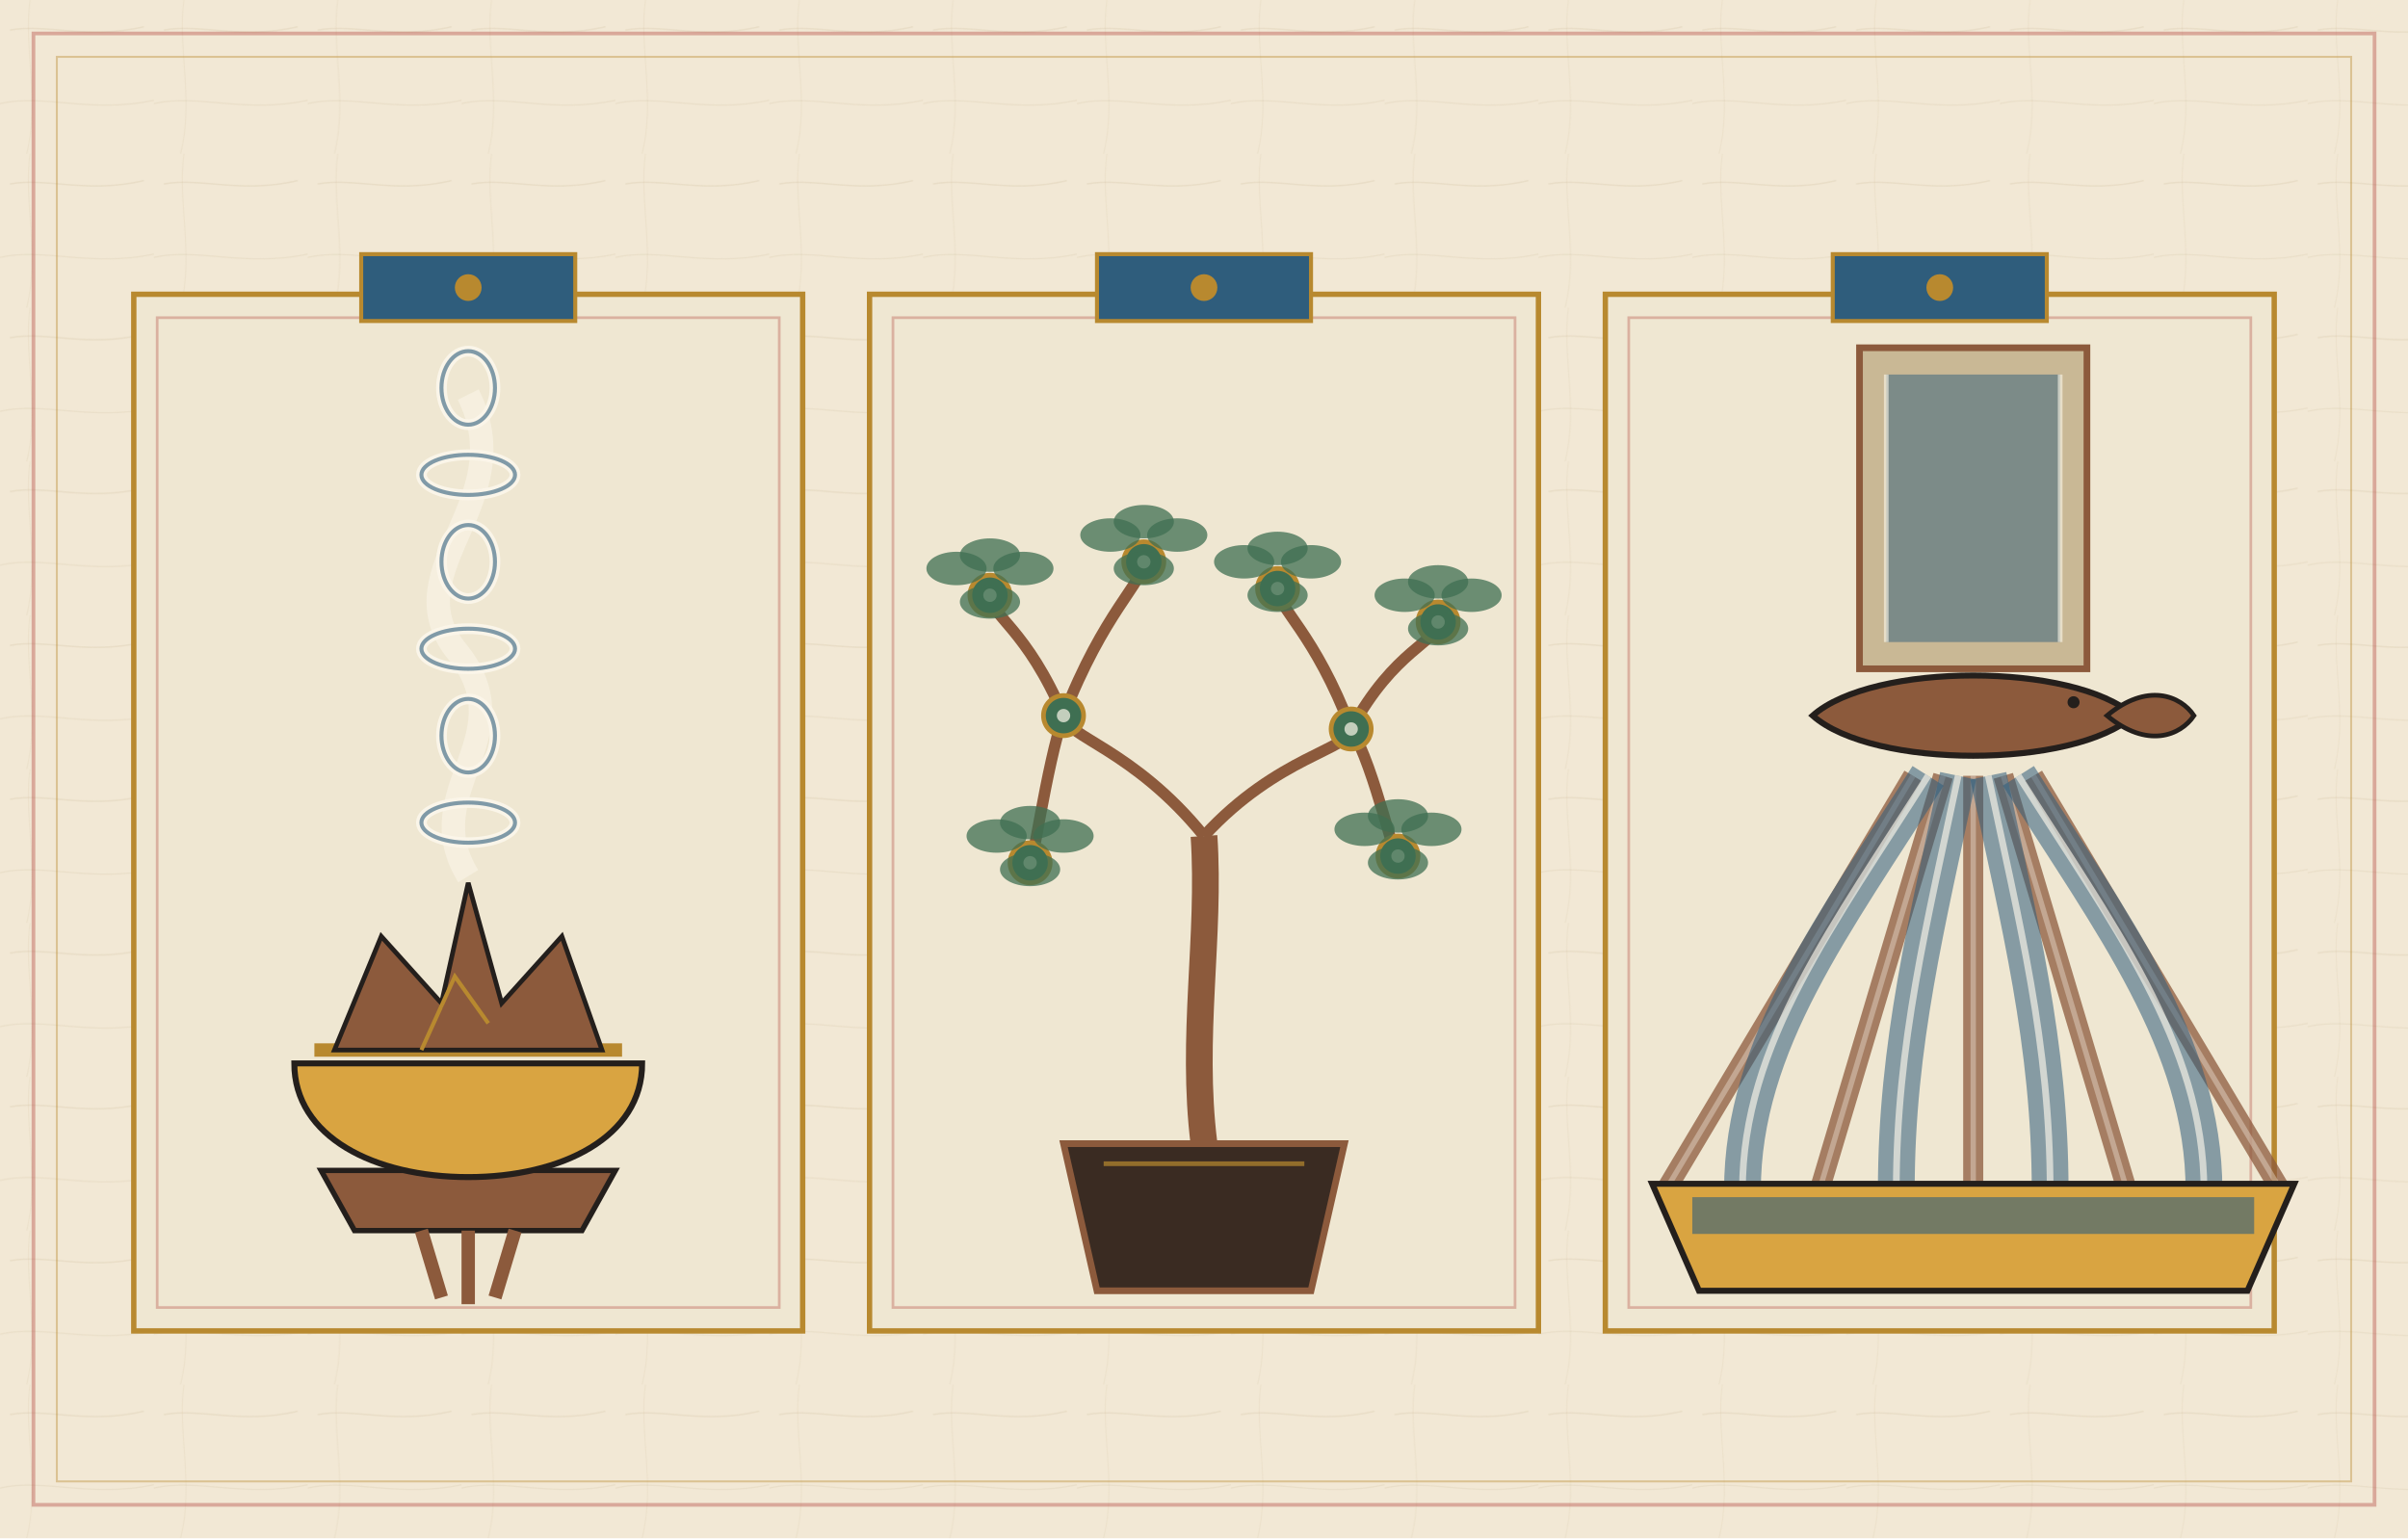
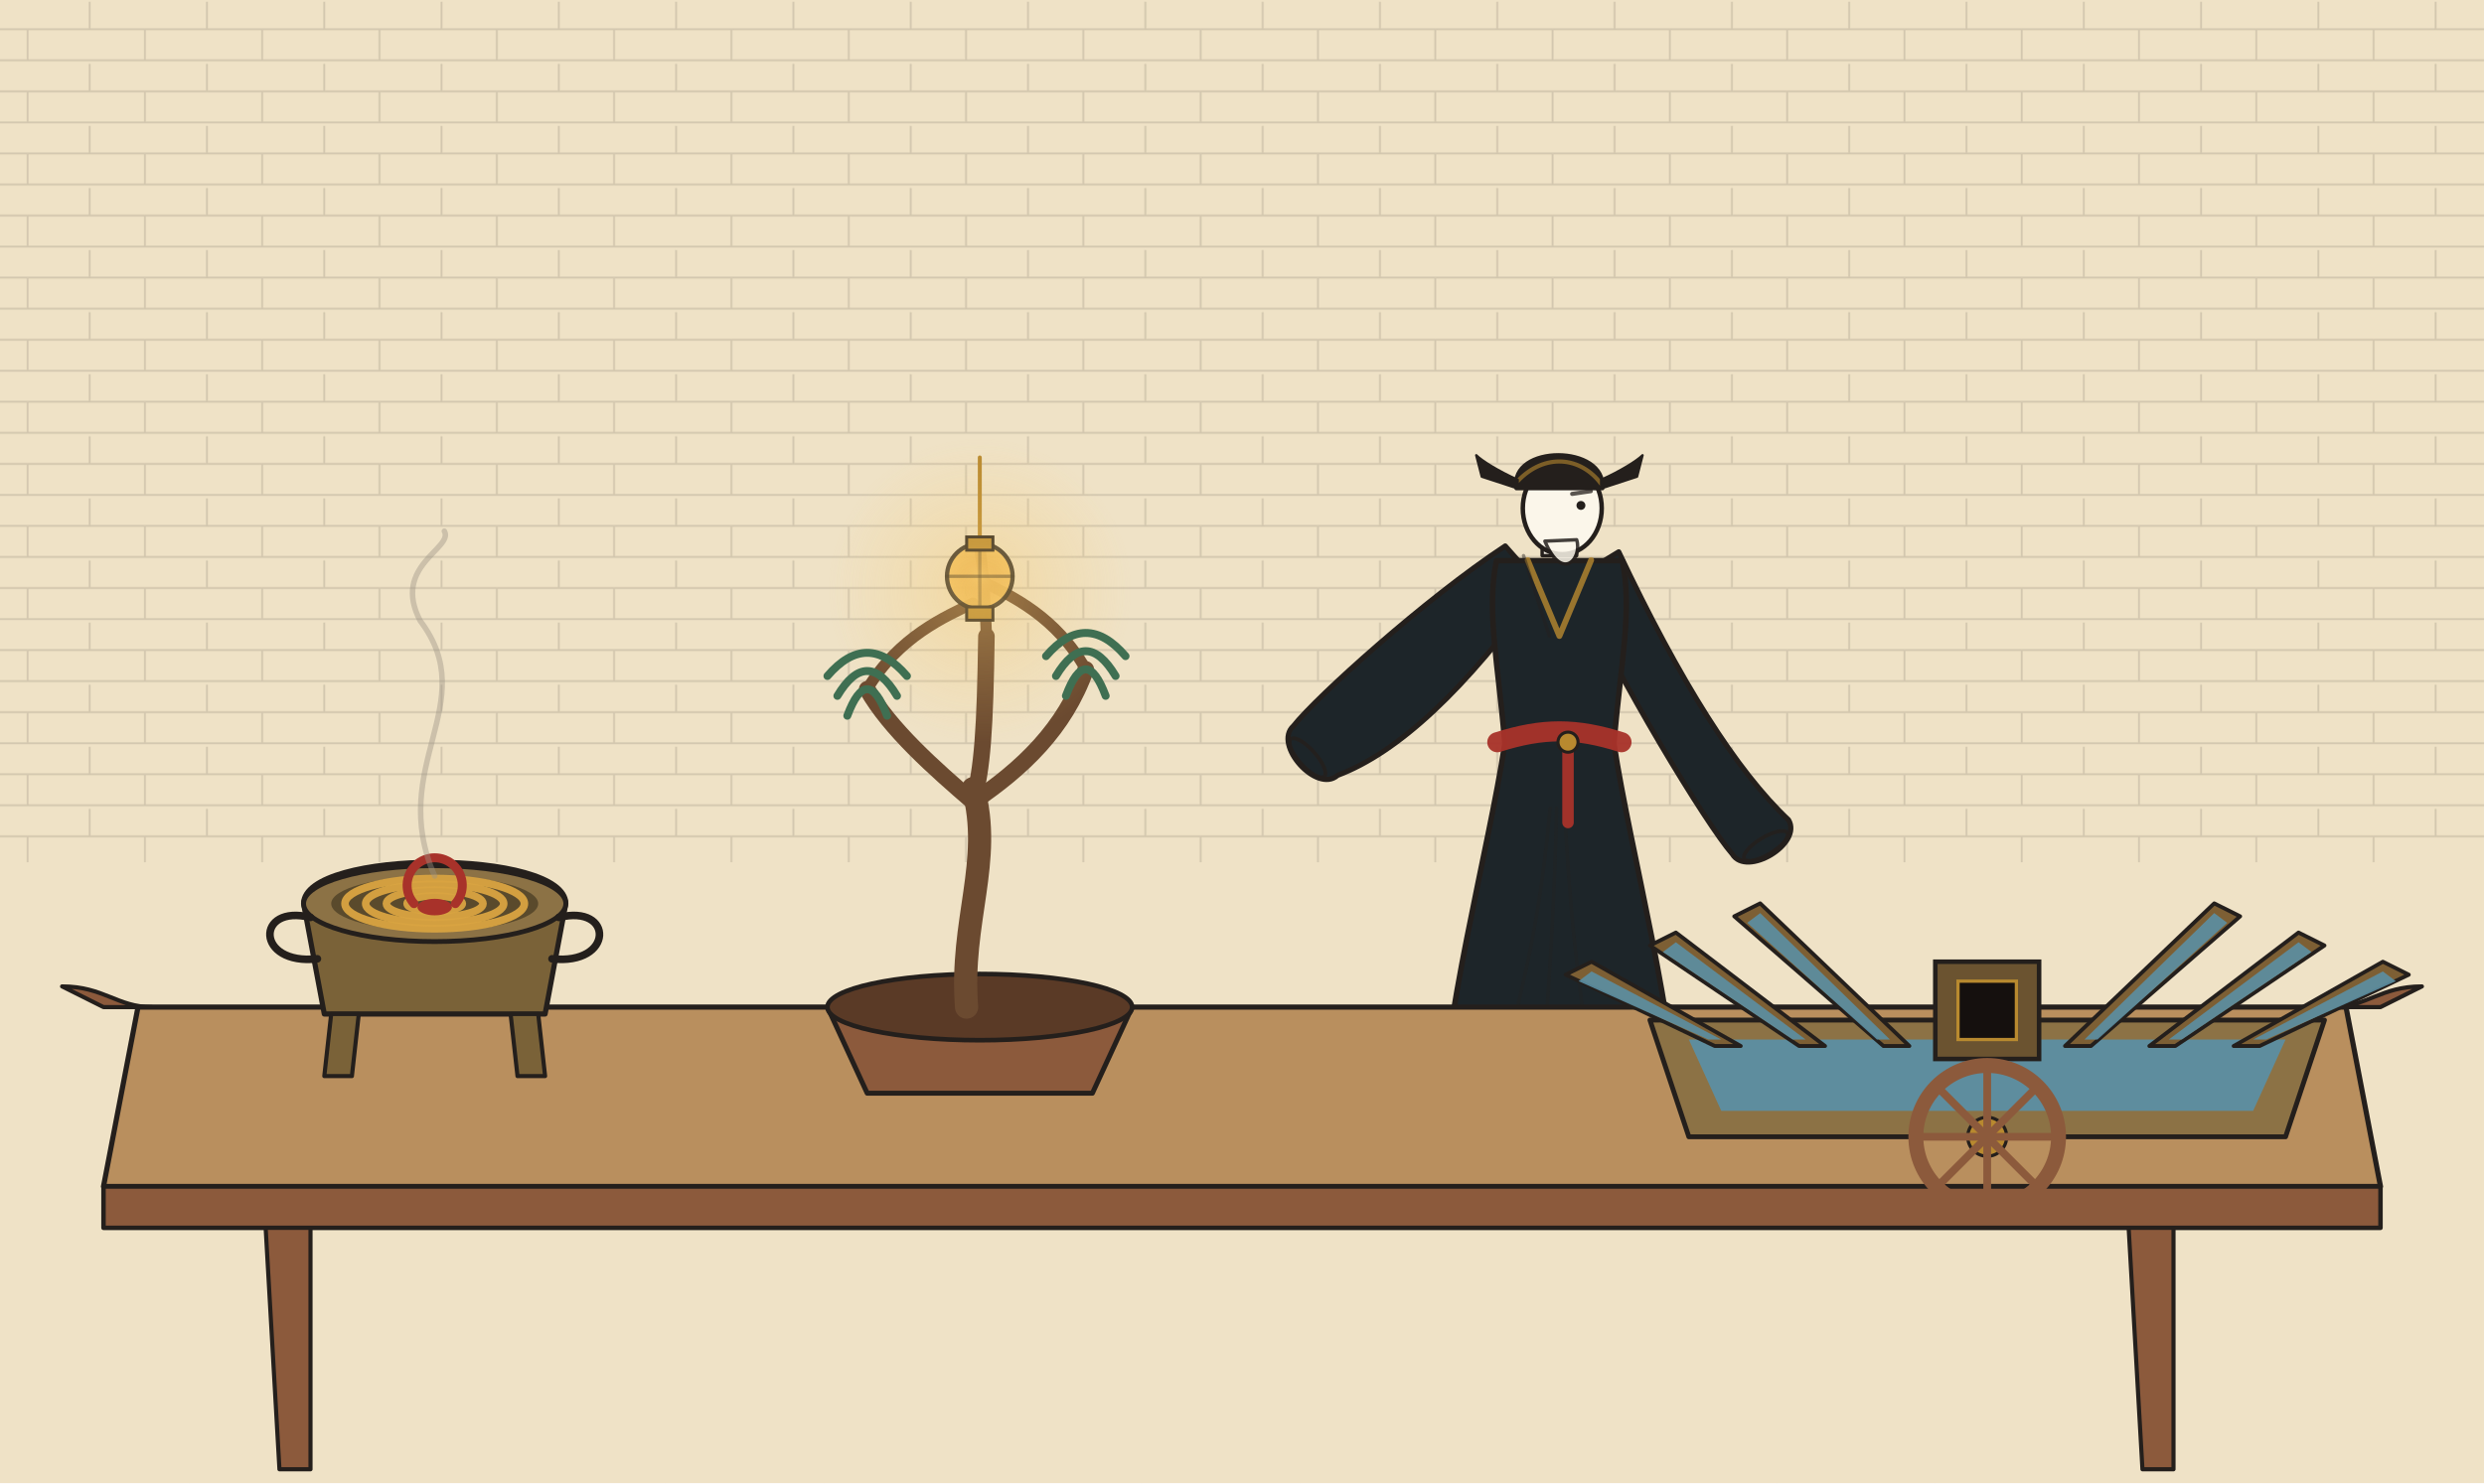
- <svg xmlns="http://www.w3.org/2000/svg" width="720" height="460" viewBox="0 0 720 460">
+ <svg xmlns="http://www.w3.org/2000/svg" width="720" height="430" viewBox="0 0 720 430">
  <defs>
    <pattern id="fiber" width="46" height="46" patternUnits="userSpaceOnUse">
-       <path d="M3 9 C14 7 26 12 43 8" stroke="#c9b895" stroke-width="0.45" fill="none" opacity="0.22" />
-       <path d="M0 31 C13 28 27 34 46 30" stroke="#c9b895" stroke-width="0.4" fill="none" opacity="0.18" />
-       <path d="M9 0 C7 14 12 30 8 46" stroke="#c9b895" stroke-width="0.35" fill="none" opacity="0.14" />
+       <path d="M3 9 C14 7 26 12 43 8" stroke="#c9b895" stroke-width="0.5" fill="none" opacity="0.30" />
+       <path d="M0 31 C13 28 27 34 46 30" stroke="#c9b895" stroke-width="0.42" fill="none" opacity="0.24" />
+       <path d="M9 0 C7 14 12 30 8 46" stroke="#c9b895" stroke-width="0.36" fill="none" opacity="0.20" />
    </pattern>
-     <pattern id="hui" width="26" height="26" patternUnits="userSpaceOnUse">
-       <path d="M3 23 L3 3 L23 3 M7 23 L7 7 L23 7" stroke="#b8892f" stroke-width="1.2" fill="none" opacity="0.55" />
+     <pattern id="wave" width="34" height="13" patternUnits="userSpaceOnUse">
+       <path d="M0 9 Q8.5 2 17 9 T34 9" stroke="#7d9fb0" stroke-width="1.0" fill="none" opacity="0.75" />
    </pattern>
-     <pattern id="waves" width="40" height="16" patternUnits="userSpaceOnUse">
-       <path d="M0 12 Q10 2 20 12 T40 12" stroke="#2f5d7c" stroke-width="1.1" fill="none" opacity="0.45" />
+     <pattern id="tile" width="17" height="10" patternUnits="userSpaceOnUse">
+       <path d="M0 9.5 Q8.5 5 17 9.5" stroke="#241f1c" stroke-width="0.7" fill="none" opacity="0.5" />
    </pattern>
-     <pattern id="tile" width="18" height="12" patternUnits="userSpaceOnUse">
-       <path d="M0 11 Q9 6 18 11" stroke="#1d2529" stroke-width="0.8" fill="none" opacity="0.55" />
+     <pattern id="brick" width="34" height="18" patternUnits="userSpaceOnUse">
+       <path d="M0 17.5 L34 17.5 M0 8.5 L34 8.5 M8 8.5 L8 17.5 M26 0.5 L26 8.5" stroke="#241f1c" stroke-width="0.55" fill="none" opacity="0.30" />
    </pattern>
+     <radialGradient id="glow" cx="50%" cy="50%" r="50%">
+       <stop offset="0%" stop-color="#f6c96b" stop-opacity="0.62" />
+       <stop offset="55%" stop-color="#e0a044" stop-opacity="0.22" />
+       <stop offset="100%" stop-color="#e0a044" stop-opacity="0" />
+     </radialGradient>
+     <linearGradient id="blade" x1="0" y1="0" x2="1" y2="0">
+       <stop offset="0%" stop-color="#8a2f22" />
+       <stop offset="38%" stop-color="#c0562c" />
+       <stop offset="68%" stop-color="#e8a63f" />
+       <stop offset="100%" stop-color="#f4d489" />
+     </linearGradient>
+     <linearGradient id="inkwash" x1="0" y1="0" x2="0" y2="1">
+       <stop offset="0%" stop-color="#1d2529" stop-opacity="0.34" />
+       <stop offset="100%" stop-color="#1d2529" stop-opacity="0" />
+     </linearGradient>
  </defs>
-   <rect width="720" height="460" fill="#f2e8d5" />
-   <rect width="720" height="460" fill="url(#fiber)" />
-   <rect x="10" y="10" width="700" height="440" fill="none" stroke="#a8322a" stroke-width="1.1" opacity="0.35" />
-   <rect x="17" y="17" width="686" height="426" fill="none" stroke="#b8892f" stroke-width="0.6" opacity="0.4" />
-   <rect x="40" y="88" width="200" height="310" fill="#efe7d2" stroke="#b8892f" stroke-width="1.6" />
-   <rect x="47" y="95" width="186" height="296" fill="none" stroke="#a8322a" stroke-width="0.8" opacity="0.3" />
-   <rect x="108" y="76" width="64" height="20" fill="#2f5d7c" stroke="#b8892f" stroke-width="1.2" />
-   <circle cx="140" cy="86" r="4" fill="#b8892f" />
-   <rect x="260" y="88" width="200" height="310" fill="#efe7d2" stroke="#b8892f" stroke-width="1.6" />
-   <rect x="267" y="95" width="186" height="296" fill="none" stroke="#a8322a" stroke-width="0.8" opacity="0.3" />
-   <rect x="328" y="76" width="64" height="20" fill="#2f5d7c" stroke="#b8892f" stroke-width="1.2" />
-   <circle cx="360" cy="86" r="4" fill="#b8892f" />
-   <rect x="480" y="88" width="200" height="310" fill="#efe7d2" stroke="#b8892f" stroke-width="1.6" />
-   <rect x="487" y="95" width="186" height="296" fill="none" stroke="#a8322a" stroke-width="0.8" opacity="0.3" />
-   <rect x="548" y="76" width="64" height="20" fill="#2f5d7c" stroke="#b8892f" stroke-width="1.2" />
-   <circle cx="580" cy="86" r="4" fill="#b8892f" />
-   <path d="M96 350 L184 350 L174 368 L106 368 Z" fill="#8c5a3c" stroke="#241f1c" stroke-width="1.6" />
-   <path d="M126 368 L132 388 M140 368 L140 390 M154 368 L148 388" stroke="#8c5a3c" stroke-width="4" />
-   <path d="M88 318 C88 340 112 352 140 352 C168 352 192 340 192 318 Z" fill="#d9a441" stroke="#241f1c" stroke-width="1.8" />
-   <path d="M94 314 L186 314" stroke="#b8892f" stroke-width="4" />
-   <path d="M100 314 L114 280 L132 300 L140 264 L150 300 L168 280 L180 314 Z" fill="#8c5a3c" stroke="#241f1c" stroke-width="1.4" />
-   <path d="M126 314 L136 292 L146 306" stroke="#b8892f" stroke-width="1.2" fill="none" />
-   <path d="M140 262 C124 236 158 220 136 194 C118 170 156 150 140 118" stroke="#fbf6ea" stroke-width="7" fill="none" opacity="0.55" />
-   <ellipse cx="140" cy="246" rx="14" ry="6" fill="none" stroke="#fbf6ea" stroke-width="3.2" opacity="0.95" />
-   <ellipse cx="140" cy="246" rx="14" ry="6" fill="none" stroke="#2f5d7c" stroke-width="1.2" opacity="0.6" />
-   <ellipse cx="140" cy="220" rx="8" ry="11" fill="none" stroke="#fbf6ea" stroke-width="3.2" opacity="0.95" />
-   <ellipse cx="140" cy="220" rx="8" ry="11" fill="none" stroke="#2f5d7c" stroke-width="1.2" opacity="0.6" />
-   <ellipse cx="140" cy="194" rx="14" ry="6" fill="none" stroke="#fbf6ea" stroke-width="3.2" opacity="0.95" />
-   <ellipse cx="140" cy="194" rx="14" ry="6" fill="none" stroke="#2f5d7c" stroke-width="1.2" opacity="0.6" />
-   <ellipse cx="140" cy="168" rx="8" ry="11" fill="none" stroke="#fbf6ea" stroke-width="3.2" opacity="0.95" />
-   <ellipse cx="140" cy="168" rx="8" ry="11" fill="none" stroke="#2f5d7c" stroke-width="1.2" opacity="0.6" />
-   <ellipse cx="140" cy="142" rx="14" ry="6" fill="none" stroke="#fbf6ea" stroke-width="3.2" opacity="0.95" />
-   <ellipse cx="140" cy="142" rx="14" ry="6" fill="none" stroke="#2f5d7c" stroke-width="1.2" opacity="0.6" />
-   <ellipse cx="140" cy="116" rx="8" ry="11" fill="none" stroke="#fbf6ea" stroke-width="3.2" opacity="0.95" />
-   <ellipse cx="140" cy="116" rx="8" ry="11" fill="none" stroke="#2f5d7c" stroke-width="1.2" opacity="0.6" />
-   <path d="M318 342 L402 342 L392 386 L328 386 Z" fill="#3a2b22" stroke="#8c5a3c" stroke-width="2" />
-   <path d="M330 348 L390 348" stroke="#b8892f" stroke-width="1.4" opacity="0.7" />
-   <path d="M360 342 C356 310 362 280 360 250" stroke="#8c5a3c" stroke-width="8" fill="none" />
-   <path d="M360 250 C339.0 224.0 318 220 318 214" stroke="#8c5a3c" stroke-width="3.4" fill="none" />
-   <path d="M360 250 C382.0 226.0 404 224 404 218" stroke="#8c5a3c" stroke-width="3.4" fill="none" />
-   <path d="M318 214 C307.0 188.0 296 184 296 178" stroke="#8c5a3c" stroke-width="3.4" fill="none" />
-   <path d="M318 214 C330.0 183.0 342 174 342 168" stroke="#8c5a3c" stroke-width="3.4" fill="none" />
-   <path d="M404 218 C393.0 189.0 382 182 382 176" stroke="#8c5a3c" stroke-width="3.4" fill="none" />
-   <path d="M404 218 C417.0 194.0 430 192 430 186" stroke="#8c5a3c" stroke-width="3.4" fill="none" />
-   <path d="M318 214 C313.0 228.0 308 264 308 258" stroke="#8c5a3c" stroke-width="3.4" fill="none" />
-   <path d="M404 218 C411.0 229.0 418 262 418 256" stroke="#8c5a3c" stroke-width="3.4" fill="none" />
-   <circle cx="318" cy="214" r="6" fill="#3f6f52" stroke="#b8892f" stroke-width="1.4" />
-   <circle cx="318" cy="214" r="2" fill="#fbf6ea" opacity="0.7" />
-   <circle cx="404" cy="218" r="6" fill="#3f6f52" stroke="#b8892f" stroke-width="1.4" />
-   <circle cx="404" cy="218" r="2" fill="#fbf6ea" opacity="0.7" />
-   <circle cx="296" cy="178" r="6" fill="#3f6f52" stroke="#b8892f" stroke-width="1.4" />
-   <circle cx="296" cy="178" r="2" fill="#fbf6ea" opacity="0.7" />
-   <circle cx="342" cy="168" r="6" fill="#3f6f52" stroke="#b8892f" stroke-width="1.4" />
-   <circle cx="342" cy="168" r="2" fill="#fbf6ea" opacity="0.7" />
-   <circle cx="382" cy="176" r="6" fill="#3f6f52" stroke="#b8892f" stroke-width="1.4" />
-   <circle cx="382" cy="176" r="2" fill="#fbf6ea" opacity="0.7" />
-   <circle cx="430" cy="186" r="6" fill="#3f6f52" stroke="#b8892f" stroke-width="1.4" />
-   <circle cx="430" cy="186" r="2" fill="#fbf6ea" opacity="0.7" />
-   <circle cx="308" cy="258" r="6" fill="#3f6f52" stroke="#b8892f" stroke-width="1.4" />
-   <circle cx="308" cy="258" r="2" fill="#fbf6ea" opacity="0.7" />
-   <circle cx="418" cy="256" r="6" fill="#3f6f52" stroke="#b8892f" stroke-width="1.4" />
-   <circle cx="418" cy="256" r="2" fill="#fbf6ea" opacity="0.7" />
-   <ellipse cx="286" cy="170" rx="9" ry="5" fill="#3f6f52" opacity="0.75" />
-   <ellipse cx="296" cy="166" rx="9" ry="5" fill="#3f6f52" opacity="0.75" />
-   <ellipse cx="306" cy="170" rx="9" ry="5" fill="#3f6f52" opacity="0.75" />
-   <ellipse cx="296" cy="180" rx="9" ry="5" fill="#3f6f52" opacity="0.75" />
-   <ellipse cx="332" cy="160" rx="9" ry="5" fill="#3f6f52" opacity="0.75" />
-   <ellipse cx="342" cy="156" rx="9" ry="5" fill="#3f6f52" opacity="0.75" />
-   <ellipse cx="352" cy="160" rx="9" ry="5" fill="#3f6f52" opacity="0.75" />
-   <ellipse cx="342" cy="170" rx="9" ry="5" fill="#3f6f52" opacity="0.75" />
-   <ellipse cx="372" cy="168" rx="9" ry="5" fill="#3f6f52" opacity="0.75" />
-   <ellipse cx="382" cy="164" rx="9" ry="5" fill="#3f6f52" opacity="0.75" />
-   <ellipse cx="392" cy="168" rx="9" ry="5" fill="#3f6f52" opacity="0.75" />
-   <ellipse cx="382" cy="178" rx="9" ry="5" fill="#3f6f52" opacity="0.75" />
-   <ellipse cx="420" cy="178" rx="9" ry="5" fill="#3f6f52" opacity="0.75" />
-   <ellipse cx="430" cy="174" rx="9" ry="5" fill="#3f6f52" opacity="0.75" />
-   <ellipse cx="440" cy="178" rx="9" ry="5" fill="#3f6f52" opacity="0.75" />
-   <ellipse cx="430" cy="188" rx="9" ry="5" fill="#3f6f52" opacity="0.75" />
-   <ellipse cx="298" cy="250" rx="9" ry="5" fill="#3f6f52" opacity="0.75" />
-   <ellipse cx="308" cy="246" rx="9" ry="5" fill="#3f6f52" opacity="0.75" />
-   <ellipse cx="318" cy="250" rx="9" ry="5" fill="#3f6f52" opacity="0.75" />
-   <ellipse cx="308" cy="260" rx="9" ry="5" fill="#3f6f52" opacity="0.75" />
-   <ellipse cx="408" cy="248" rx="9" ry="5" fill="#3f6f52" opacity="0.75" />
-   <ellipse cx="418" cy="244" rx="9" ry="5" fill="#3f6f52" opacity="0.75" />
-   <ellipse cx="428" cy="248" rx="9" ry="5" fill="#3f6f52" opacity="0.75" />
-   <ellipse cx="418" cy="258" rx="9" ry="5" fill="#3f6f52" opacity="0.75" />
-   <rect x="556" y="104" width="68" height="96" fill="#c9b895" stroke="#8c5a3c" stroke-width="2" />
-   <rect x="564" y="112" width="52" height="80" fill="#2f5d7c" opacity="0.5" />
-   <path d="M564 112 L564 192 M616 112 L616 192" stroke="#fbf6ea" stroke-width="1.4" opacity="0.6" />
-   <path d="M542 214 C560 198 620 198 638 214 C620 230 560 230 542 214 Z" fill="#8c5a3c" stroke="#241f1c" stroke-width="1.8" />
-   <path d="M630 214 C642 204 652 208 656 214 C652 220 642 224 630 214 Z" fill="#8c5a3c" stroke="#241f1c" stroke-width="1.4" />
-   <circle cx="620" cy="210" r="1.8" fill="#241f1c" />
-   <path d="M572 232 L498 356" stroke="#8c5a3c" stroke-width="6" opacity="0.75" />
-   <path d="M572 232 L498 356" stroke="#fbf6ea" stroke-width="1.6" opacity="0.35" />
-   <path d="M581 232 L544 356" stroke="#8c5a3c" stroke-width="6" opacity="0.75" />
-   <path d="M581 232 L544 356" stroke="#fbf6ea" stroke-width="1.6" opacity="0.35" />
-   <path d="M590 232 L590 356" stroke="#8c5a3c" stroke-width="6" opacity="0.75" />
-   <path d="M590 232 L590 356" stroke="#fbf6ea" stroke-width="1.6" opacity="0.35" />
-   <path d="M599 232 L636 356" stroke="#8c5a3c" stroke-width="6" opacity="0.75" />
-   <path d="M599 232 L636 356" stroke="#fbf6ea" stroke-width="1.6" opacity="0.35" />
-   <path d="M608 232 L682 356" stroke="#8c5a3c" stroke-width="6" opacity="0.75" />
-   <path d="M608 232 L682 356" stroke="#fbf6ea" stroke-width="1.6" opacity="0.35" />
-   <path d="M576.5 232 C548.75 276 521 312 521 356" stroke="#2f5d7c" stroke-width="11" fill="none" opacity="0.55" />
-   <path d="M576.5 232 C548.75 276 521 312 521 356" stroke="#fbf6ea" stroke-width="2" fill="none" opacity="0.65" />
-   <path d="M585.5 232 C576.25 276 567 312 567 356" stroke="#2f5d7c" stroke-width="11" fill="none" opacity="0.55" />
-   <path d="M585.5 232 C576.25 276 567 312 567 356" stroke="#fbf6ea" stroke-width="2" fill="none" opacity="0.65" />
-   <path d="M594.5 232 C603.75 276 613 312 613 356" stroke="#2f5d7c" stroke-width="11" fill="none" opacity="0.55" />
-   <path d="M594.5 232 C603.75 276 613 312 613 356" stroke="#fbf6ea" stroke-width="2" fill="none" opacity="0.65" />
-   <path d="M603.5 232 C631.25 276 659 312 659 356" stroke="#2f5d7c" stroke-width="11" fill="none" opacity="0.55" />
-   <path d="M603.5 232 C631.25 276 659 312 659 356" stroke="#fbf6ea" stroke-width="2" fill="none" opacity="0.65" />
-   <path d="M494 354 L686 354 L672 386 L508 386 Z" fill="#d9a441" stroke="#241f1c" stroke-width="1.8" />
-   <rect x="506" y="358" width="168" height="11" fill="#2f5d7c" opacity="0.6" />
+   <rect width="720" height="430" fill="#efe2c6" />
+   <rect width="720" height="430" fill="url(#fiber)" opacity="0.55" />
+   <rect width="720" height="430" fill="#efe2c6" />
+   <rect x="0" y="0" width="720" height="250" rx="0" fill="url(#brick)" opacity="0.45" />
+   <g transform="translate(452,330)">
+     <path d="M-15.7 -171.7 C-38.8 -156.5 -70.5 -127.9 -77.1 -119.5 C-83.1 -114.1 -70.3 -99.8 -64.3 -105.2 Q-37.9 -115.1 -5.5 -160.2 Z" fill="#1d2529" stroke="#241f1c" stroke-width="1.5" stroke-linejoin="round" stroke-linecap="round" />
+     <ellipse cx="-73.004" cy="-110.281" rx="7.272" ry="2.488" fill="none" stroke="#241f1c" stroke-width="1.1" opacity="0.85" transform="rotate(-131.7564 -73.00402 -110.281)" />
+     <path d="M4.0 -162.0 C16.8 -133.2 43.0 -90.4 50.1 -82.4 C54.2 -75.5 70.6 -85.4 66.4 -92.3 Q43.9 -113.5 17.2 -170.0 Z" fill="#1d2529" stroke="#241f1c" stroke-width="1.5" stroke-linejoin="round" stroke-linecap="round" />
+     <ellipse cx="59.826" cy="-84.741" rx="7.272" ry="2.488" fill="none" stroke="#241f1c" stroke-width="1.1" opacity="0.85" transform="rotate(148.7917 59.82645 -84.74131)" />
+     <path d="M-34.528 0 C-34.183 -33.28 -20.55 -83.2 -15.808 -114.4 C-17.705 -137.28 -21.216 -152.88 -18.246 -167.44 L18.246 -167.44 C21.216 -152.88 17.705 -137.28 15.808 -114.4 C20.55 -83.2 34.183 -33.28 34.528 0 Z" fill="#1d2529" stroke="#241f1c" stroke-width="1.6" stroke-linejoin="round" stroke-linecap="round" />
+     <path d="M-21.4 -4.2 C-8.8 -45.8 -4.9 -70.7 -2.7 -95.7" fill="none" stroke="#241f1c" stroke-width="1.0" stroke-linejoin="round" stroke-linecap="round" opacity="0.28" />
+     <path d="M-6.2 -4.2 C-2.6 -45.8 -1.4 -70.7 -0.8 -95.7" fill="none" stroke="#241f1c" stroke-width="1.0" stroke-linejoin="round" stroke-linecap="round" opacity="0.28" />
+     <path d="M11.7 -4.2 C4.8 -45.8 2.7 -70.7 1.5 -95.7" fill="none" stroke="#241f1c" stroke-width="1.0" stroke-linejoin="round" stroke-linecap="round" opacity="0.28" />
+     <path d="M-9.2 -167.6 L0 -145.6 L9.2 -167.6" fill="none" stroke="#b8892f" stroke-width="1.7" stroke-linejoin="round" stroke-linecap="round" opacity="0.8" />
+     <path d="M-10.4 -168.9 L-2.9 -145.6" fill="none" stroke="#241f1c" stroke-width="1.0" stroke-linejoin="round" stroke-linecap="round" opacity="0.45" />
+     <path d="M-18.0 -114.8 C-4.7 -119.0 4.7 -119.0 18.0 -114.8" fill="none" stroke="#a8322a" stroke-width="5.824" stroke-linejoin="round" stroke-linecap="round" opacity="0.95" />
+     <path d="M2.496 -115.648 L2.496 -91.52" stroke="#a8322a" stroke-width="3.328" stroke-linecap="round" opacity="0.95" />
+     <circle cx="2.496" cy="-114.816" r="2.912" fill="#b8892f" stroke="#241f1c" stroke-width="0.9" />
+     <path d="M-5.0 -168.9 l0 -6.7 l10.0 0 l0 6.7 Z" fill="#fbf6ea" stroke="#241f1c" stroke-width="1.0" stroke-linejoin="round" stroke-linecap="round" />
+     <ellipse cx="0.832" cy="-182.624" rx="11.44" ry="13.312" fill="#fbf6ea" stroke="#241f1c" stroke-width="1.3" />
+     <path d="M-12.5 -188.4 C-14.6 -201.3 13.7 -201.3 12.5 -188.4 Z" fill="#241f1c" stroke="#241f1c" stroke-width="1.1" stroke-linejoin="round" stroke-linecap="round" />
+     <path d="M-12.1 -190.5 C-4.2 -198.8 6.2 -197.6 12.1 -189.7" fill="none" stroke="#b8892f" stroke-width="1.2" stroke-linejoin="round" stroke-linecap="round" opacity="0.6" />
+     <path d="M-12.1 -190.9 C-17.7 -193.4 -22.5 -196.4 -24.1 -198.0 L-22.5 -191.8 L-12.1 -188.4 Z" fill="#241f1c" stroke="#241f1c" stroke-width="0.7" stroke-linejoin="round" stroke-linecap="round" />
+     <path d="M12.1 -190.9 C17.7 -193.4 22.5 -196.4 24.1 -198.0 L22.5 -191.8 L12.1 -188.4 Z" fill="#241f1c" stroke="#241f1c" stroke-width="0.7" stroke-linejoin="round" stroke-linecap="round" />
+     <path d="M3.7 -186.8 l5.4 -0.8" fill="none" stroke="#241f1c" stroke-width="1.2" stroke-linejoin="round" stroke-linecap="round" opacity="0.75" />
+     <circle cx="6.24" cy="-183.456" r="1.29" fill="#241f1c" />
+     <path d="M-4.2 -173.1 C0.8 -161.0 6.7 -168.1 5.0 -173.5 Z" fill="#fbf6ea" stroke="#241f1c" stroke-width="1.0" stroke-linejoin="round" stroke-linecap="round" opacity="0.85" />
+   </g>
+   <path d="M40 292 L680 292 L690 344 L30 344 Z" fill="#b98f5e" stroke="#241f1c" stroke-width="1.5" stroke-linejoin="round" stroke-linecap="round" />
+   <path d="M30 344 L690 344 L690 356 L30 356 Z" fill="#8c5a3c" stroke="#241f1c" stroke-width="1.3" stroke-linejoin="round" stroke-linecap="round" />
+   <path d="M18 286 C30 286 34 292 44 292 L30 292 Z" fill="#8c5a3c" stroke="#241f1c" stroke-width="1.2" stroke-linejoin="round" stroke-linecap="round" />
+   <path d="M702 286 C690 286 686 292 676 292 L690 292 Z" fill="#8c5a3c" stroke="#241f1c" stroke-width="1.2" stroke-linejoin="round" stroke-linecap="round" />
+   <path d="M90 356 l0 70 l-9 0 l-4 -70 Z" fill="#8c5a3c" stroke="#241f1c" stroke-width="1.2" stroke-linejoin="round" stroke-linecap="round" />
+   <path d="M630 356 l0 70 l-9 0 l-4 -70 Z" fill="#8c5a3c" stroke="#241f1c" stroke-width="1.2" stroke-linejoin="round" stroke-linecap="round" />
+   <g transform="translate(126,292) scale(1.0)">
+     <path d="M-38 -30 C-38 -46 38 -46 38 -30 L32 2 L-32 2 Z" fill="#7a6238" stroke="#241f1c" stroke-width="1.5" stroke-linejoin="round" stroke-linecap="round" />
+     <ellipse cx="0" cy="-30" rx="38" ry="11" fill="#8c7245" stroke="#241f1c" stroke-width="1.4" />
+     <ellipse cx="0" cy="-30" rx="30" ry="8" fill="#5a4a2c" />
+     <ellipse cx="0" cy="-30" rx="26" ry="7.28" fill="none" stroke="#d9a441" stroke-width="2.2" opacity="0.95" />
+     <ellipse cx="0" cy="-30" rx="20" ry="5.6" fill="none" stroke="#d9a441" stroke-width="2.2" opacity="0.95" />
+     <ellipse cx="0" cy="-30" rx="14" ry="3.92" fill="none" stroke="#d9a441" stroke-width="2.2" opacity="0.95" />
+     <ellipse cx="0" cy="-30" rx="8" ry="2.24" fill="none" stroke="#d9a441" stroke-width="2.2" opacity="0.95" />
+     <path d="M-6 -30 A8 8 0 1 1 6 -30" fill="none" stroke="#a8322a" stroke-width="2.6" stroke-linejoin="round" stroke-linecap="round" />
+     <ellipse cx="0" cy="-29" rx="5" ry="2.4" fill="#a8322a" />
+     <path d="M-36 -26 C-52 -30 -52 -12 -34 -14" fill="none" stroke="#241f1c" stroke-width="2.2" stroke-linejoin="round" stroke-linecap="round" />
+     <path d="M-22 2 l-2 18 l-8 0 l2 -18 Z" fill="#7a6238" stroke="#241f1c" stroke-width="1.2" stroke-linejoin="round" stroke-linecap="round" />
+     <path d="M36 -26 C52 -30 52 -12 34 -14" fill="none" stroke="#241f1c" stroke-width="2.2" stroke-linejoin="round" stroke-linecap="round" />
+     <path d="M22 2 l2 18 l8 0 l-2 -18 Z" fill="#7a6238" stroke="#241f1c" stroke-width="1.2" stroke-linejoin="round" stroke-linecap="round" />
+   </g>
+   <path d="M126 254 C112 222.0 140 204.0 121.8 180.0 C113.4 164.0 131.6 159.0 128.8 154" fill="none" stroke="#9a9284" stroke-width="1.6" stroke-linejoin="round" stroke-linecap="round" opacity="0.42" />
+   <g transform="translate(284,292) scale(0.96)">
+     <path d="M-46 0 L46 0 L34 26 L-34 26 Z" fill="#8c5a3c" stroke="#241f1c" stroke-width="1.5" stroke-linejoin="round" stroke-linecap="round" />
+     <ellipse cx="0" cy="0" rx="46" ry="10" fill="#5a3a26" stroke="#241f1c" stroke-width="1.4" />
+     <path d="M-4 0 C-6 -26 4 -44 -2 -66" fill="none" stroke="#6b4a30" stroke-width="7" stroke-linejoin="round" stroke-linecap="round" />
+     <path d="M-2 -62 C-13.6 -72 -27.2 -84 -34 -96" fill="none" stroke="#6b4a30" stroke-width="5.0" stroke-linejoin="round" stroke-linecap="round" />
+     <path d="M-34 -96 C-24.48 -112 -10.2 -118 -2.04 -122" fill="none" stroke="#6b4a30" stroke-width="3.4" stroke-linejoin="round" stroke-linecap="round" />
+     <path d="M-2 -62 C12.8 -72 25.6 -84 32 -102" fill="none" stroke="#6b4a30" stroke-width="5.0" stroke-linejoin="round" stroke-linecap="round" />
+     <path d="M32 -102 C23.04 -118 9.6 -124 1.92 -128" fill="none" stroke="#6b4a30" stroke-width="3.4" stroke-linejoin="round" stroke-linecap="round" />
+     <path d="M-2 -62 C0.8 -72 1.6 -84 2 -112" fill="none" stroke="#6b4a30" stroke-width="5.0" stroke-linejoin="round" stroke-linecap="round" />
+     <path d="M2 -112 C1.44 -128 0.6 -134 0.12 -138" fill="none" stroke="#6b4a30" stroke-width="3.4" stroke-linejoin="round" stroke-linecap="round" />
+     <path d="M0 -166 L0 -140" stroke="#b8892f" stroke-width="1.2" stroke-linecap="round" />
+     <circle cx="0" cy="-130.1" r="9.9" fill="#f2c05c" stroke="#241f1c" stroke-width="1.3" opacity="0.92" />
+     <circle cx="0" cy="-130.1" r="9.9" fill="url(#glow)" />
+     <path d="M-9.9 -130.1 L9.9 -130.1" stroke="#241f1c" stroke-width="1.0" stroke-linecap="round" opacity="0.5" />
+     <path d="M0 -141 L0 -119.54" stroke="#241f1c" stroke-width="1.0" stroke-linecap="round" opacity="0.35" />
+     <rect x="-3.96" y="-142" width="7.92" height="4" rx="0" fill="#b8892f" stroke="#241f1c" stroke-width="0.9" />
+     <rect x="-3.96" y="-120.86" width="7.92" height="4" rx="0" fill="#b8892f" stroke="#241f1c" stroke-width="0.9" />
+     <radialGradient id="g30776">
+       <stop offset="0%" stop-color="#f6c96b" stop-opacity="1" />
+       <stop offset="55%" stop-color="#f6c96b" stop-opacity="0.42" />
+       <stop offset="100%" stop-color="#f6c96b" stop-opacity="0" />
+     </radialGradient>
+     <circle cx="0" cy="-126" r="46" fill="url(#g30776)" opacity="0.4" />
+     <path d="M-46 -100 Q-34 -114 -22 -100" fill="none" stroke="#3f6f52" stroke-width="2.4" stroke-linejoin="round" stroke-linecap="round" />
+     <path d="M-43 -94 Q-34 -109 -25 -94" fill="none" stroke="#3f6f52" stroke-width="2.4" stroke-linejoin="round" stroke-linecap="round" />
+     <path d="M-40 -88 Q-34 -104 -28 -88" fill="none" stroke="#3f6f52" stroke-width="2.4" stroke-linejoin="round" stroke-linecap="round" />
+     <path d="M20 -106 Q32 -120 44 -106" fill="none" stroke="#3f6f52" stroke-width="2.4" stroke-linejoin="round" stroke-linecap="round" />
+     <path d="M23 -100 Q32 -115 41 -100" fill="none" stroke="#3f6f52" stroke-width="2.4" stroke-linejoin="round" stroke-linecap="round" />
+     <path d="M26 -94 Q32 -110 38 -94" fill="none" stroke="#3f6f52" stroke-width="2.4" stroke-linejoin="round" stroke-linecap="round" />
+   </g>
+   <g transform="translate(576,292) scale(0.94)">
+     <path d="M-104 4 L104 4 L92 40 L-92 40 Z" fill="#8c7245" stroke="#241f1c" stroke-width="1.5" stroke-linejoin="round" stroke-linecap="round" />
+     <path d="M-92 10 L92 10 L82 32 L-82 32 Z" fill="#5b8fa3" opacity="0.95" />
+     <path d="M-78 -28 L-32 12 L-24 12 L-70 -32 Z" fill="#7d5f34" stroke="#241f1c" stroke-width="1.2" stroke-linejoin="round" stroke-linecap="round" />
+     <path d="M-74 -26 L-34 10 L-30 10 L-70 -29 Z" fill="#5b8fa3" opacity="0.9" />
+     <path d="M78 -28 L32 12 L24 12 L70 -32 Z" fill="#7d5f34" stroke="#241f1c" stroke-width="1.2" stroke-linejoin="round" stroke-linecap="round" />
+     <path d="M74 -26 L34 10 L30 10 L70 -29 Z" fill="#5b8fa3" opacity="0.9" />
+     <path d="M-104 -19 L-58 12 L-50 12 L-96 -23 Z" fill="#7d5f34" stroke="#241f1c" stroke-width="1.2" stroke-linejoin="round" stroke-linecap="round" />
+     <path d="M-100 -17 L-60 10 L-56 10 L-96 -20 Z" fill="#5b8fa3" opacity="0.9" />
+     <path d="M104 -19 L58 12 L50 12 L96 -23 Z" fill="#7d5f34" stroke="#241f1c" stroke-width="1.2" stroke-linejoin="round" stroke-linecap="round" />
+     <path d="M100 -17 L60 10 L56 10 L96 -20 Z" fill="#5b8fa3" opacity="0.9" />
+     <path d="M-130 -10 L-84 12 L-76 12 L-122 -14 Z" fill="#7d5f34" stroke="#241f1c" stroke-width="1.2" stroke-linejoin="round" stroke-linecap="round" />
+     <path d="M-126 -8 L-86 10 L-82 10 L-122 -11 Z" fill="#5b8fa3" opacity="0.9" />
+     <path d="M130 -10 L84 12 L76 12 L122 -14 Z" fill="#7d5f34" stroke="#241f1c" stroke-width="1.2" stroke-linejoin="round" stroke-linecap="round" />
+     <path d="M126 -8 L86 10 L82 10 L122 -11 Z" fill="#5b8fa3" opacity="0.9" />
+     <rect x="-16" y="-14" width="32" height="30" rx="0" fill="#6b5330" stroke="#241f1c" stroke-width="1.4" />
+     <rect x="-9" y="-8" width="18" height="18" rx="0" fill="#15100e" stroke="#b8892f" stroke-width="1.0" />
+     <circle cx="0" cy="40" r="22" fill="none" stroke="#8c5a3c" stroke-width="4.6" />
+     <circle cx="0" cy="40" r="6" fill="#b8892f" stroke="#241f1c" stroke-width="1.0" />
+     <path d="M0 40 L22.0 40.0" stroke="#8c5a3c" stroke-width="2.4" stroke-linecap="round" />
+     <path d="M0 40 L15.556 55.556" stroke="#8c5a3c" stroke-width="2.4" stroke-linecap="round" />
+     <path d="M0 40 L1.3471114790620886e-15 62.0" stroke="#8c5a3c" stroke-width="2.4" stroke-linecap="round" />
+     <path d="M0 40 L-15.556 55.556" stroke="#8c5a3c" stroke-width="2.4" stroke-linecap="round" />
+     <path d="M0 40 L-22.0 40.0" stroke="#8c5a3c" stroke-width="2.4" stroke-linecap="round" />
+     <path d="M0 40 L-15.556 24.444" stroke="#8c5a3c" stroke-width="2.4" stroke-linecap="round" />
+     <path d="M0 40 L-4.0413344371862654e-15 18.0" stroke="#8c5a3c" stroke-width="2.4" stroke-linecap="round" />
+     <path d="M0 40 L15.556 24.444" stroke="#8c5a3c" stroke-width="2.4" stroke-linecap="round" />
+   </g>
</svg>
